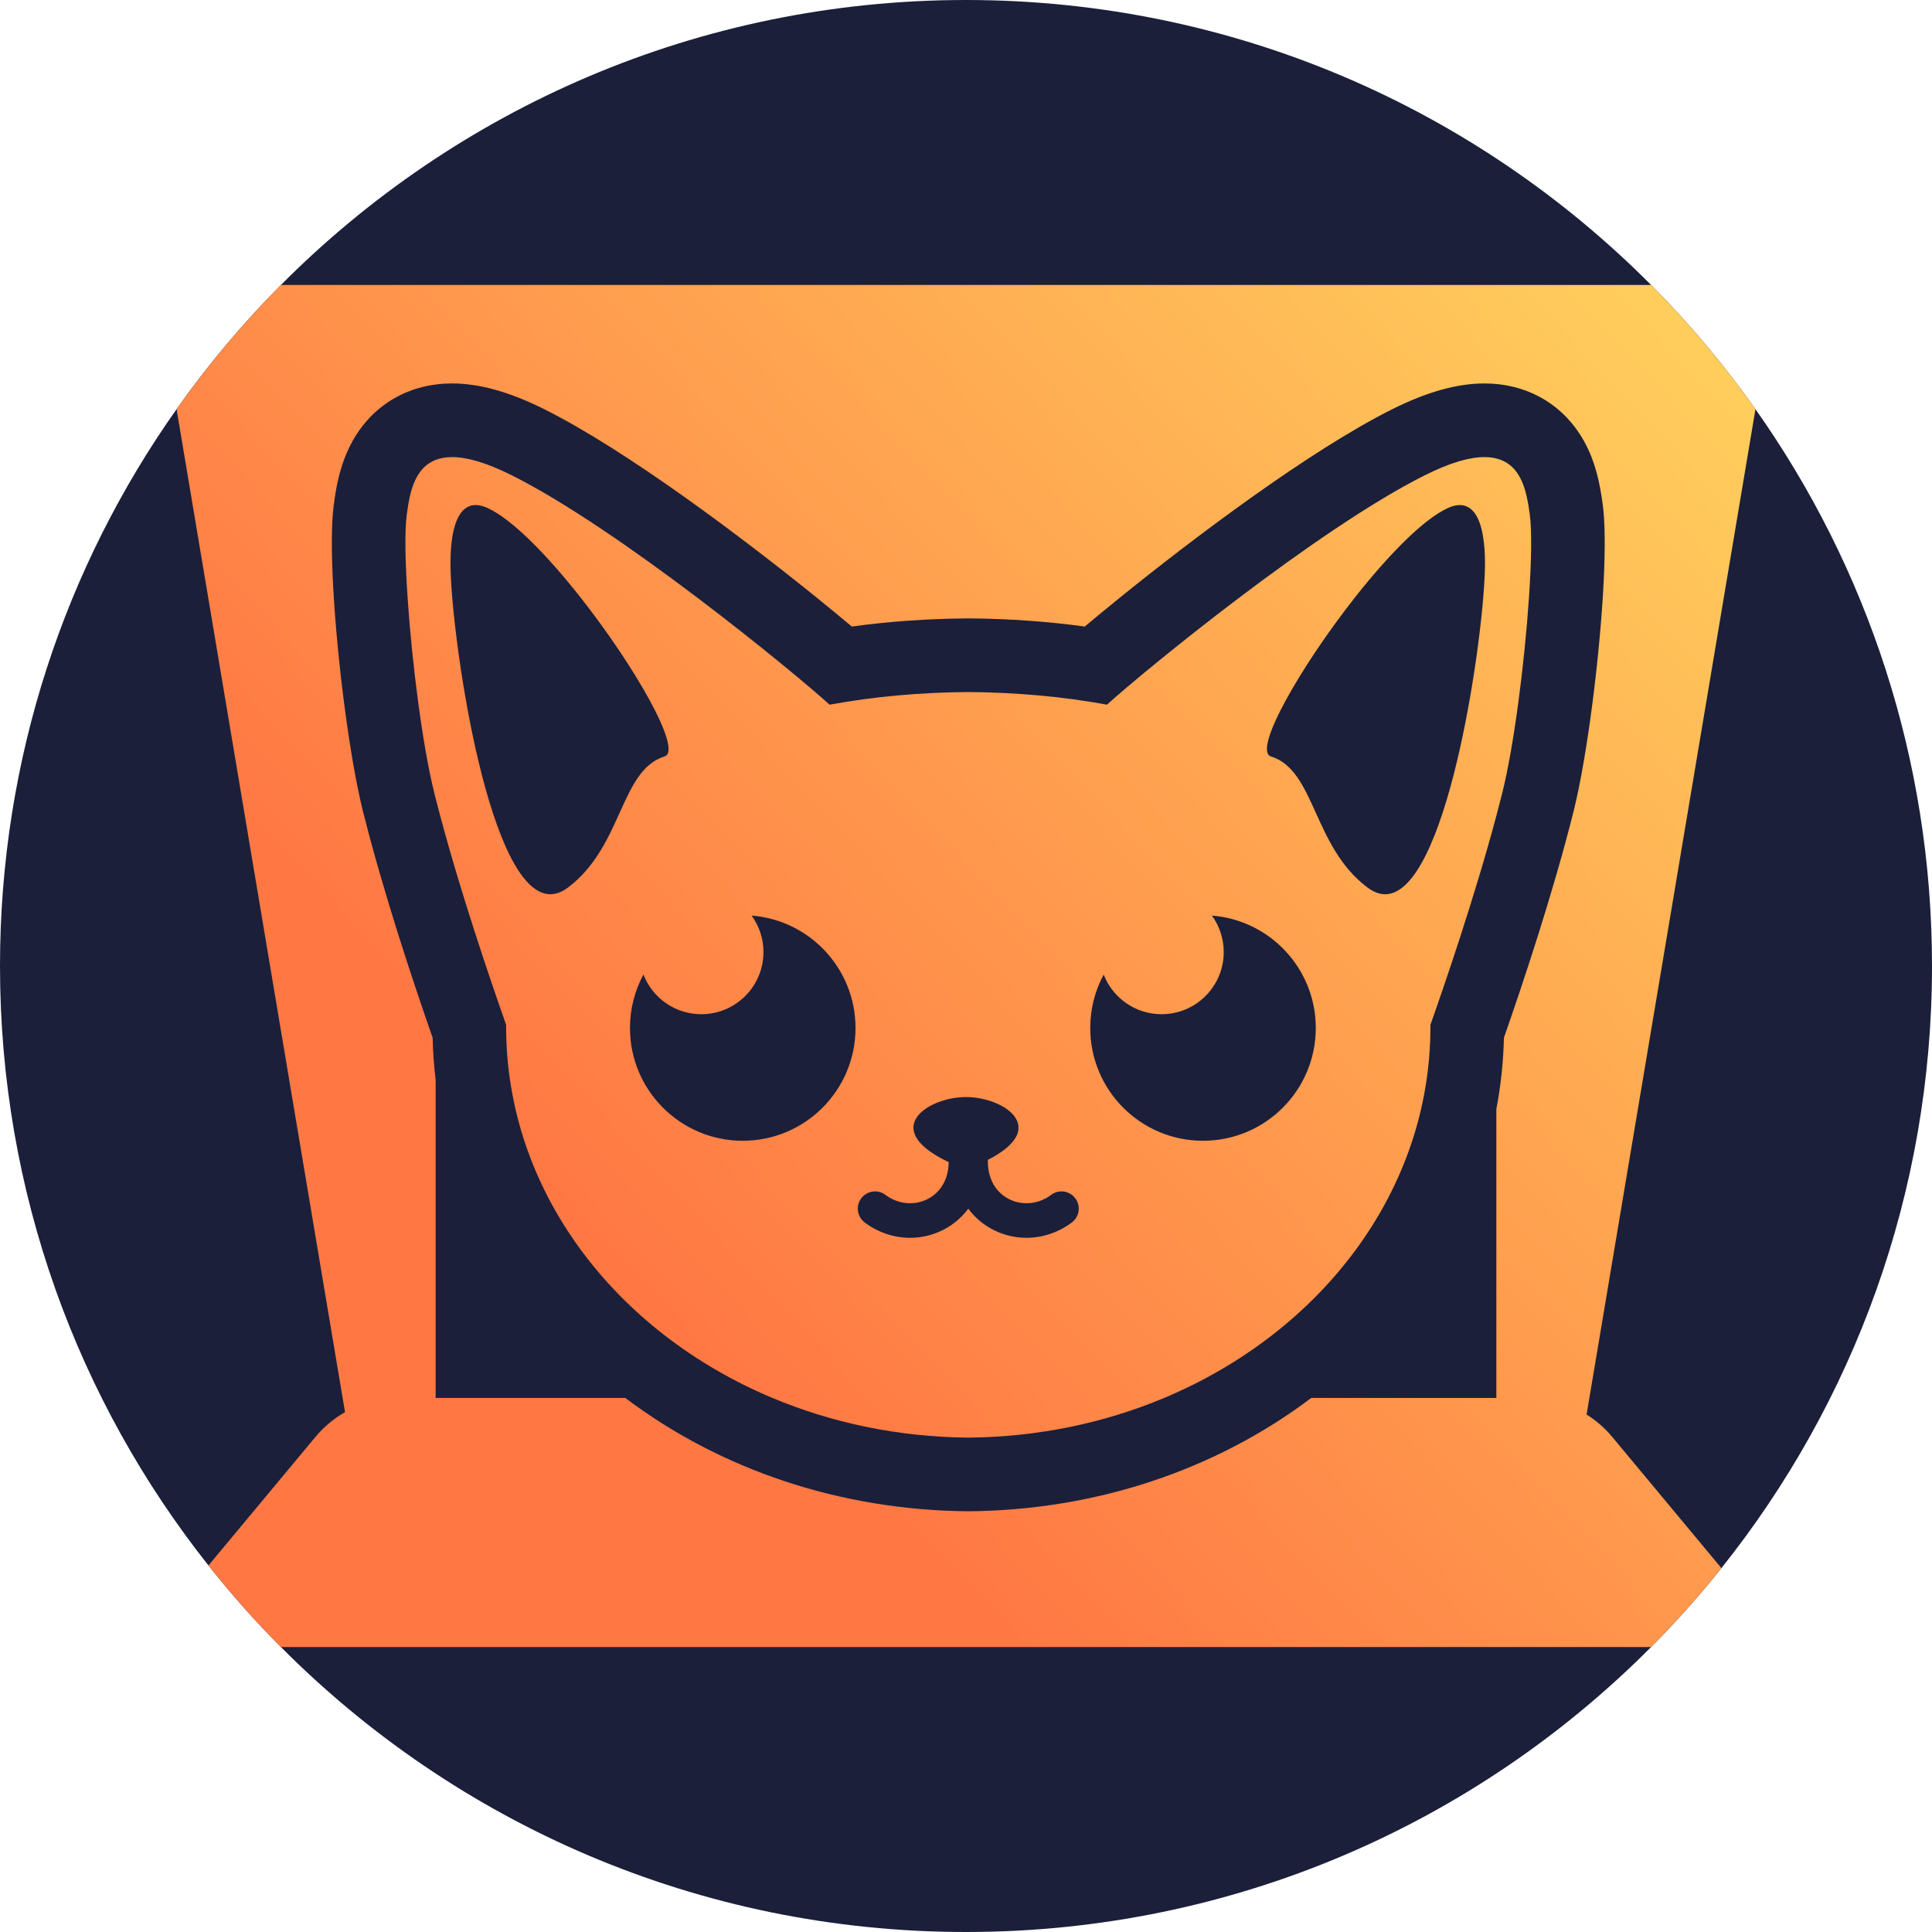
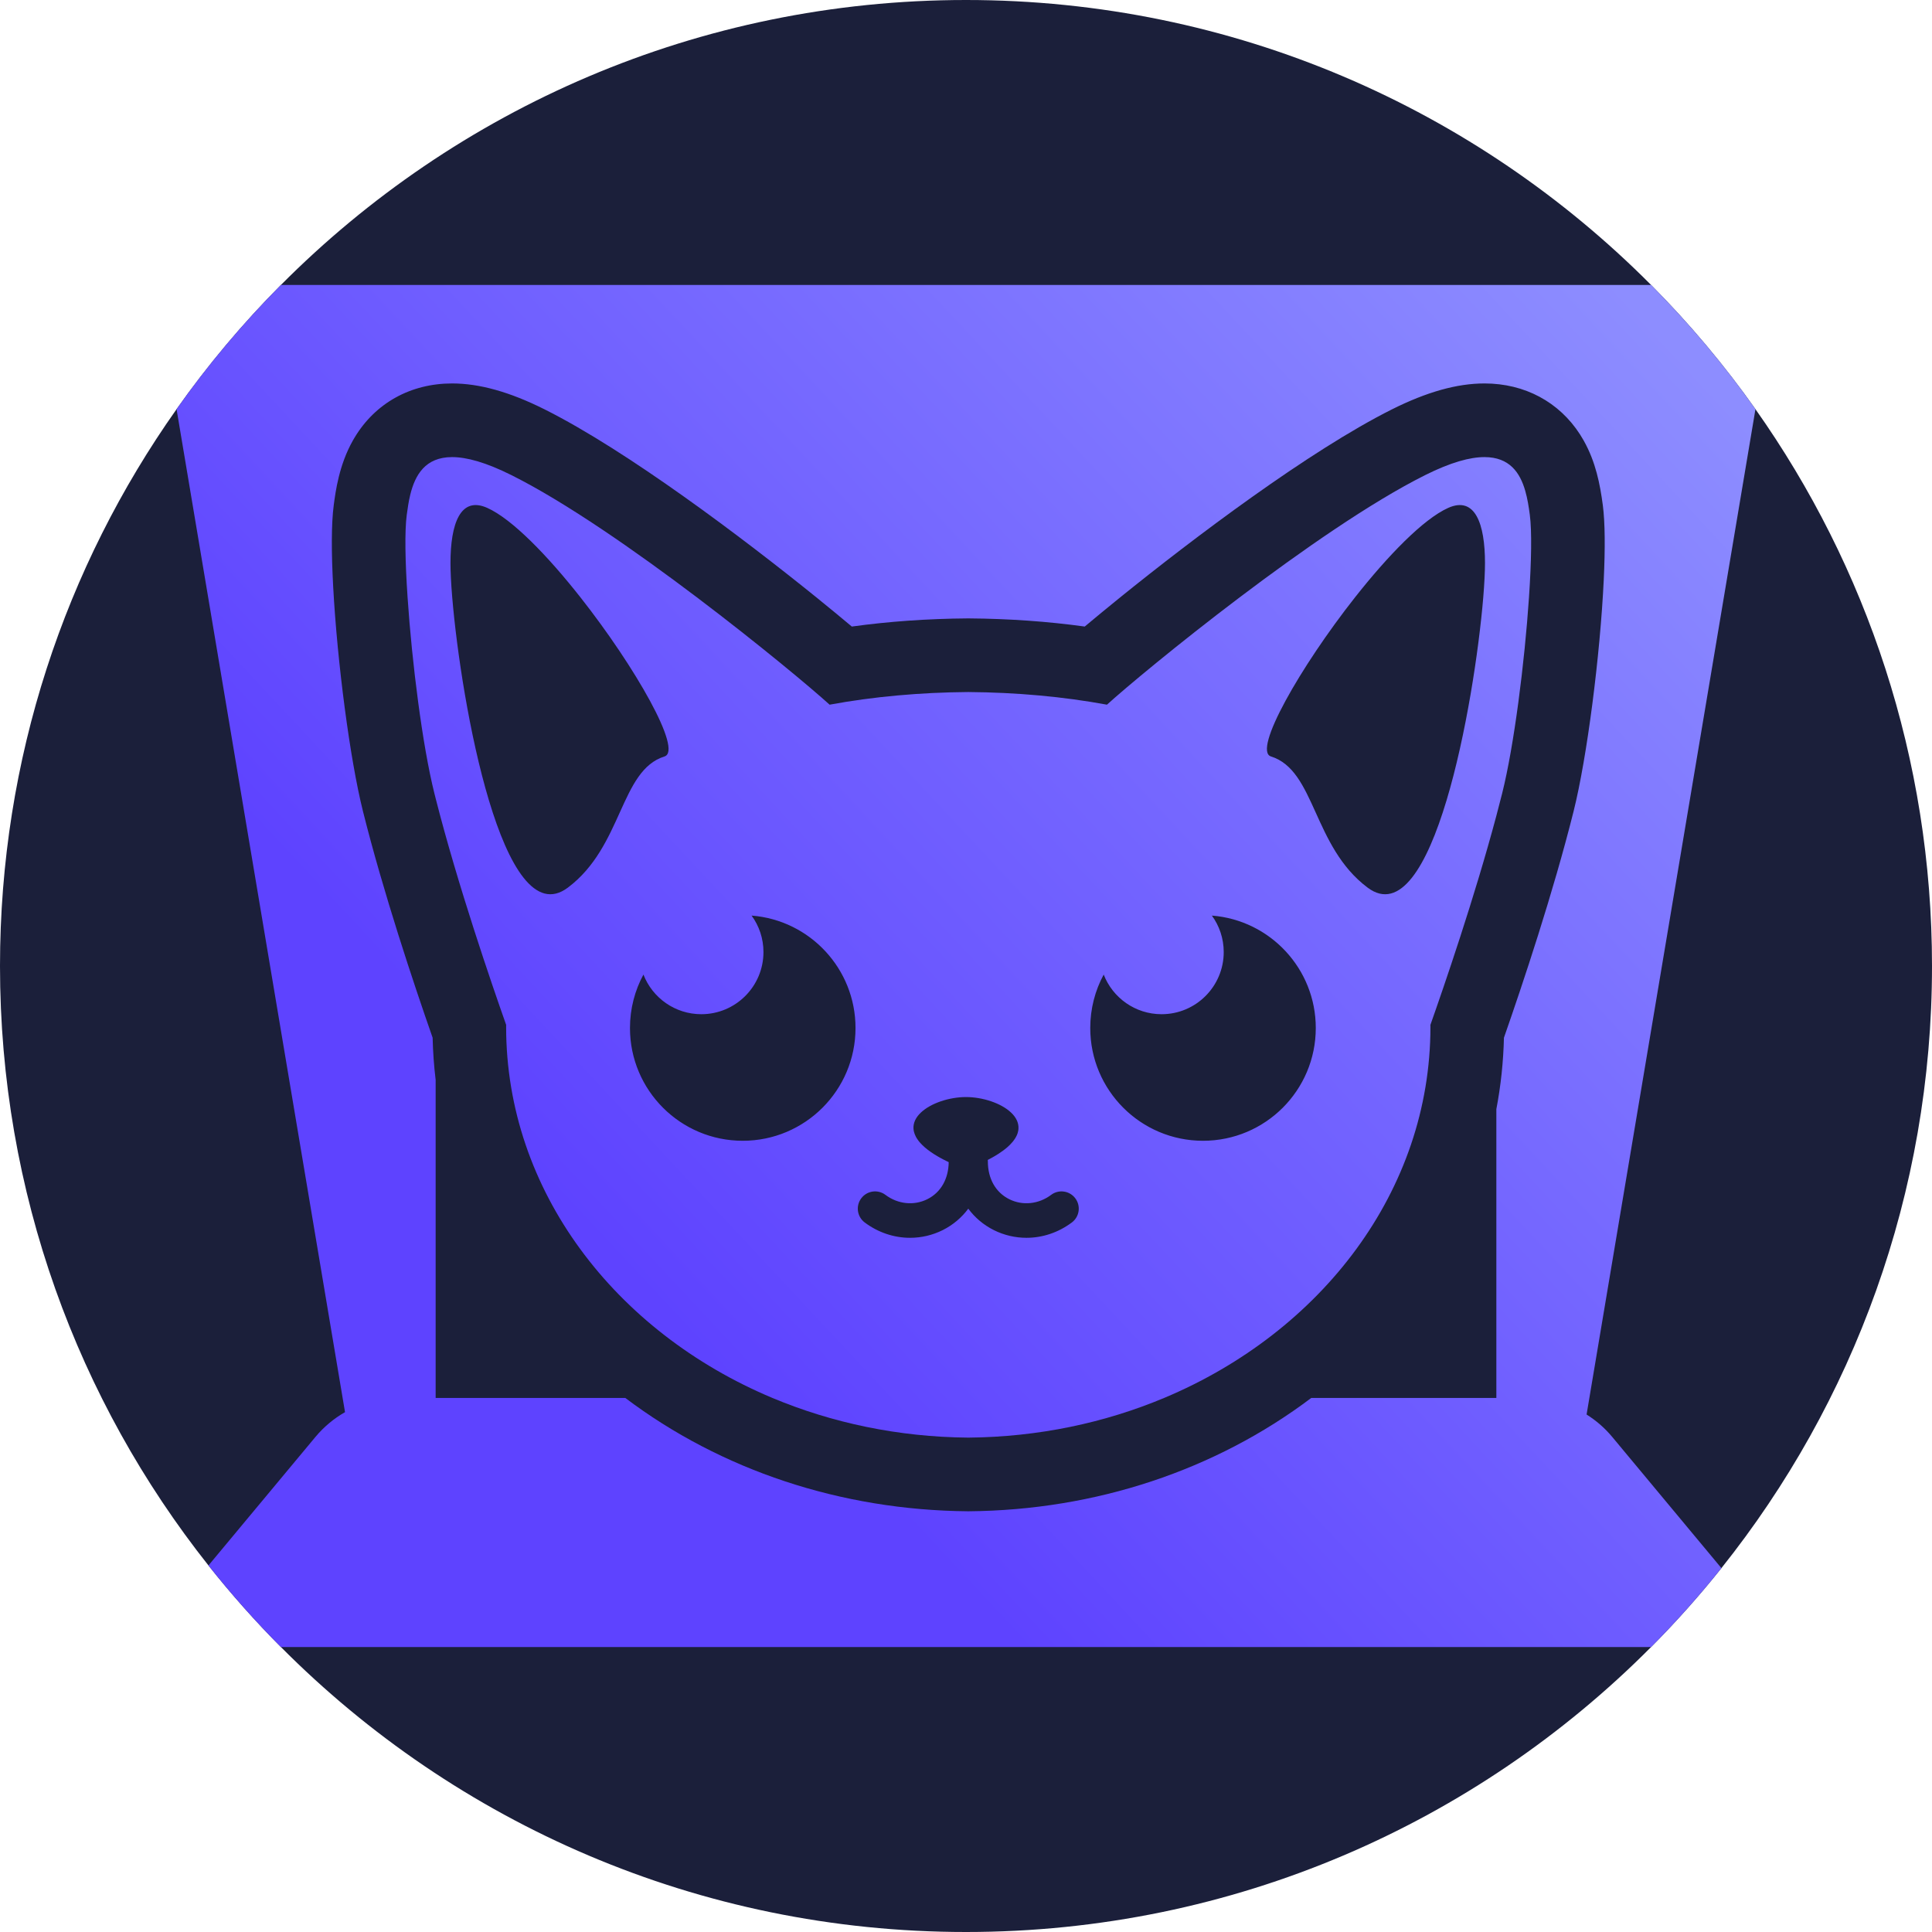
<svg xmlns="http://www.w3.org/2000/svg" xmlns:xlink="http://www.w3.org/1999/xlink" id="Ebene_8" viewBox="0 0 1080 1080">
  <defs>
    <style>
      .cls-1 {
-         fill: url(#Unbenannter_Verlauf_113-2);
+         fill: #1b1f3a;
      }

      .cls-2 {
-         fill: #1b1f3a;
+         fill: url(#Unbenannter_Verlauf_23-2);
      }

      .cls-3 {
-         fill: url(#Unbenannter_Verlauf_113);
+         fill: url(#Unbenannter_Verlauf_23);
      }
    </style>
-     <linearGradient id="Unbenannter_Verlauf_113" data-name="Unbenannter Verlauf 113" x1="189.27" y1="867.49" x2="925.12" y2="180.41" gradientUnits="userSpaceOnUse">
-       <stop offset=".24" stop-color="#ff7844" />
-       <stop offset="1" stop-color="#ffcd5c" />
+     <linearGradient id="Unbenannter_Verlauf_23" data-name="Unbenannter Verlauf 23" x1="189.27" y1="867.49" x2="925.12" y2="180.41" gradientUnits="userSpaceOnUse">
+       <stop offset=".24" stop-color="#5e43ff" />
+       <stop offset="1" stop-color="#8d8dff" />
    </linearGradient>
-     <linearGradient id="Unbenannter_Verlauf_113-2" data-name="Unbenannter Verlauf 113" x1="113.6" y1="841.13" x2="907.2" y2="100.13" xlink:href="#Unbenannter_Verlauf_113" />
+     <linearGradient id="Unbenannter_Verlauf_23-2" data-name="Unbenannter Verlauf 23" x1="113.6" y1="841.13" x2="907.2" y2="100.13" xlink:href="#Unbenannter_Verlauf_23" />
  </defs>
-   <path class="cls-2" d="M1080,540c0,127.28-44.04,244.28-117.72,336.59-12.3,15.42-25.43,30.16-39.33,44.13-97.81,98.38-233.27,159.28-382.95,159.28s-285.14-60.9-382.95-159.28c-14.35-14.43-27.88-29.66-40.52-45.62C43.57,783.02,0,666.6,0,540c0-115.91,36.52-223.29,98.7-311.27,17.48-24.77,37.02-48,58.35-69.45C254.86,60.9,390.32,0,540,0s285.14,60.9,382.95,159.28c21.33,21.45,40.87,44.68,58.36,69.45,62.17,87.98,98.69,195.36,98.69,311.27Z" />
+   <path class="cls-1" d="M1080,540c0,127.28-44.04,244.28-117.72,336.59-12.3,15.42-25.43,30.16-39.33,44.13-97.81,98.38-233.27,159.28-382.95,159.28s-285.14-60.9-382.95-159.28c-14.35-14.43-27.88-29.66-40.52-45.62C43.57,783.02,0,666.6,0,540c0-115.91,36.52-223.29,98.7-311.27,17.48-24.77,37.02-48,58.35-69.45C254.86,60.9,390.32,0,540,0s285.14,60.9,382.95,159.28c21.33,21.45,40.87,44.68,58.36,69.45,62.17,87.98,98.69,195.36,98.69,311.27Z" />
  <g>
    <path class="cls-3" d="M886.91,790.73l94.4-562c-17.49-24.77-37.03-48-58.36-69.45H157.05c-21.33,21.45-40.87,44.68-58.35,69.45l94.17,560.67c-6.22,3.55-11.83,8.21-16.52,13.83l-59.82,71.87c12.64,15.96,26.17,31.19,40.52,45.62h765.9c13.9-13.97,27.03-28.71,39.33-44.13l-61.05-73.36c-4.12-4.95-8.97-9.15-14.32-12.5ZM840.71,580.09c-.32,13.48-1.73,26.81-4.24,39.93v161.43h-103.45c-53.55,40.42-120.63,62.75-191.4,63.36h-.69c-70.77-.61-137.85-22.94-191.4-63.36h-106v-177.81c-.95-7.79-1.5-15.65-1.69-23.55-10.52-30.05-27.57-81.12-38.96-126.66-7.27-29.03-14.36-83.35-16.62-125.27-1.04-18.98-1.08-35.43.31-45.82,1.04-7.83,2.98-22.41,10.66-36.05.34-.59.67-1.17,1.02-1.73,11.57-19.24,31.31-30.21,54.47-30.21,15.31,0,32.21,4.73,51.66,14.46,46.42,23.23,111.08,72.08,152,105.14,7.47,6.05,14.15,11.56,19.79,16.29,20.8-2.86,42.51-4.39,64.79-4.55h.62c22.28.16,44,1.69,64.8,4.55,5.64-4.73,12.31-10.24,19.79-16.29,40.92-33.06,105.58-81.91,151.99-105.14,19.47-9.73,36.36-14.46,51.67-14.46,22.51,0,41.8,10.37,53.48,28.61.69,1.08,1.36,2.19,2,3.33,6.74,11.99,9.11,24.42,10.67,36.05,1.28,9.64,1.34,24.47.53,41.72-2.01,42.4-9.34,99.39-16.84,129.37-11.39,45.54-28.45,96.61-38.96,126.66Z" />
-     <path class="cls-1" d="M855.17,287.78c-.56-4.27-1.26-8.96-2.56-13.44-2.87-10.01-8.72-18.82-22.78-18.82-8.07,0-18.81,2.89-33.24,10.11-30.22,15.11-69.42,42.45-103.65,68.32-34.64,26.2-64.16,50.88-74.14,59.97-24.49-4.51-50.52-6.86-77.53-7.07-27,.21-53.04,2.56-77.52,7.07-9.98-9.09-39.51-33.77-74.14-59.97-34.23-25.87-73.43-53.21-103.65-68.32-14.43-7.22-25.18-10.11-33.24-10.11-15.01,0-20.66,10.04-23.34,20.86-.95,3.85-1.52,7.79-2,11.4-1.2,8.99-.91,26.05.46,46.17,2.44,36.47,8.33,82.97,14.97,109.49.24.96.48,1.91.72,2.86,12.33,48.46,31.32,103.72,39.42,126.63-.01.36-.02.72-.02,1.09,0,91.51,60.82,170.52,148.83,207.43,33.24,13.93,70.34,21.86,109.51,22.19,39.18-.33,76.28-8.26,109.52-22.19,88.01-36.91,148.83-115.92,148.83-207.43,0-.37-.01-.73-.02-1.09,7.56-21.4,24.62-70.96,36.87-116.89,1.13-4.23,2.22-8.44,3.26-12.6,6.64-26.52,12.53-73.02,14.98-109.49,1.36-20.12,1.66-37.18.46-46.17ZM317.43,496.19c-36.37,27.27-59.69-103.11-64.63-162.24-.65-7.79-.98-14.35-.98-19.15,0-22.03,5.53-37.62,20.58-30.88,13.91,6.24,33.71,26.68,52.1,50.03,30.57,38.8,57.32,85.66,46.96,88.91-24.92,7.81-23.27,50.26-54.03,73.33ZM415.2,637.7c-34.81,0-63.04-28.22-63.04-63.04,0-10.8,2.72-20.98,7.52-29.87,5.03,12.97,17.62,22.16,32.36,22.16,19.18,0,34.74-15.56,34.74-34.74,0-7.63-2.46-14.67-6.63-20.39,32.5,2.52,58.09,29.7,58.09,62.84,0,34.82-28.23,63.04-63.04,63.04ZM599.16,683.37c-7.56,5.67-16.45,8.57-25.35,8.57-6.24,0-12.49-1.43-18.28-4.32-5.77-2.89-10.56-6.99-14.26-11.96-3.69,4.97-8.49,9.07-14.25,11.96-5.79,2.89-12.04,4.32-18.28,4.32-8.9,0-17.79-2.9-25.36-8.57-4.26-3.2-5.13-9.25-1.93-13.51,3.19-4.26,9.24-5.13,13.51-1.93,6.97,5.24,15.95,6.16,23.44,2.42,7.49-3.74,11.82-11.28,11.93-20.71-.9-.43-1.77-.85-2.59-1.27-.82-.43-1.62-.85-2.38-1.28-.37-.2-.75-.41-1.11-.63-1.45-.85-2.78-1.68-3.97-2.52-.61-.41-1.17-.82-1.7-1.25-1.08-.82-2.03-1.66-2.87-2.47-.42-.41-.81-.81-1.17-1.22-.2-.21-.37-.4-.53-.6-.2-.25-.4-.49-.59-.73-.27-.36-.53-.72-.74-1.06-.26-.39-.48-.79-.7-1.16v-.03c-.51-.97-.87-1.93-1.09-2.85-.05-.2-.09-.38-.12-.57-.08-.37-.11-.74-.13-1.1-.19-3.32,1.39-6.35,4.09-8.92,5.61-5.34,16.02-8.72,25.26-8.72s19.65,3.38,25.25,8.72c2.69,2.56,4.27,5.57,4.09,8.89,0,.14-.01.28-.04.44,0,.04,0,.07,0,.11,0,.16-.03.31-.06.48-.04.35-.12.71-.24,1.05-.05.18-.1.35-.15.53s-.12.36-.19.54c-.07.18-.14.36-.22.54-.07.18-.16.36-.26.54-.27.56-.59,1.11-.96,1.66-.25.37-.52.75-.81,1.12-.15.18-.29.37-.47.57-.8.95-1.73,1.9-2.84,2.87-.22.19-.45.38-.68.57-.48.39-.97.78-1.5,1.18-.77.57-1.62,1.17-2.52,1.76-.6.38-1.23.78-1.9,1.18-.32.21-.66.4-1,.59-.35.21-.7.4-1.06.59-.36.21-.72.42-1.11.61-.37.21-.75.4-1.14.59h0c.03.31.04.59.04.89,0,9.6,4.35,17.28,11.94,21.07,7.48,3.74,16.46,2.82,23.44-2.42,4.25-3.19,10.31-2.33,13.5,1.93,3.21,4.26,2.33,10.31-1.93,13.51ZM672.49,637.7c-34.81,0-63.03-28.22-63.03-63.04,0-10.8,2.71-20.98,7.51-29.87,5.03,12.97,17.62,22.16,32.37,22.16,19.18,0,34.73-15.56,34.73-34.74,0-7.63-2.46-14.67-6.62-20.39,32.49,2.52,58.08,29.7,58.08,62.84,0,34.82-28.22,63.04-63.04,63.04ZM829.15,333.95c-4.94,59.13-28.27,189.51-64.64,162.24-30.76-23.07-29.11-65.52-54.03-73.33-10.35-3.25,16.39-50.11,46.96-88.91,18.41-23.35,38.18-43.79,52.1-50.03,15.05-6.74,20.58,8.85,20.58,30.88,0,4.8-.33,11.36-.97,19.15Z" />
+     <path class="cls-2" d="M855.17,287.78c-.56-4.27-1.26-8.96-2.56-13.44-2.87-10.01-8.72-18.82-22.78-18.82-8.07,0-18.81,2.89-33.24,10.11-30.22,15.11-69.42,42.45-103.65,68.32-34.64,26.2-64.16,50.88-74.14,59.97-24.49-4.51-50.52-6.86-77.53-7.07-27,.21-53.04,2.56-77.52,7.07-9.98-9.09-39.51-33.77-74.14-59.97-34.23-25.87-73.43-53.21-103.65-68.32-14.43-7.22-25.18-10.11-33.24-10.11-15.01,0-20.66,10.04-23.34,20.86-.95,3.85-1.52,7.79-2,11.4-1.2,8.99-.91,26.05.46,46.17,2.44,36.47,8.33,82.97,14.97,109.49.24.96.48,1.91.72,2.86,12.33,48.46,31.32,103.72,39.42,126.63-.01.36-.02.72-.02,1.09,0,91.51,60.82,170.52,148.83,207.43,33.24,13.93,70.34,21.86,109.51,22.19,39.18-.33,76.28-8.26,109.52-22.19,88.01-36.91,148.83-115.92,148.83-207.43,0-.37-.01-.73-.02-1.09,7.56-21.4,24.62-70.96,36.87-116.89,1.13-4.23,2.22-8.44,3.26-12.6,6.64-26.52,12.53-73.02,14.98-109.49,1.36-20.12,1.66-37.18.46-46.17ZM317.43,496.19c-36.37,27.27-59.69-103.11-64.63-162.24-.65-7.79-.98-14.35-.98-19.15,0-22.03,5.53-37.62,20.58-30.88,13.91,6.24,33.71,26.68,52.1,50.03,30.57,38.8,57.32,85.66,46.96,88.91-24.92,7.81-23.27,50.26-54.03,73.33ZM415.2,637.7c-34.81,0-63.04-28.22-63.04-63.04,0-10.8,2.72-20.98,7.52-29.87,5.03,12.97,17.62,22.16,32.36,22.16,19.18,0,34.74-15.56,34.74-34.74,0-7.63-2.46-14.67-6.63-20.39,32.5,2.52,58.09,29.7,58.09,62.84,0,34.82-28.23,63.04-63.04,63.04ZM599.16,683.37c-7.56,5.67-16.45,8.57-25.35,8.57-6.24,0-12.49-1.43-18.28-4.32-5.77-2.89-10.56-6.99-14.26-11.96-3.69,4.97-8.49,9.07-14.25,11.96-5.79,2.89-12.04,4.32-18.28,4.32-8.9,0-17.79-2.9-25.36-8.57-4.26-3.2-5.13-9.25-1.93-13.51,3.19-4.26,9.24-5.13,13.51-1.93,6.97,5.24,15.95,6.16,23.44,2.42,7.49-3.74,11.82-11.28,11.93-20.71-.9-.43-1.77-.85-2.59-1.27-.82-.43-1.62-.85-2.38-1.28-.37-.2-.75-.41-1.11-.63-1.45-.85-2.78-1.68-3.97-2.52-.61-.41-1.17-.82-1.7-1.25-1.08-.82-2.03-1.66-2.87-2.47-.42-.41-.81-.81-1.17-1.22-.2-.21-.37-.4-.53-.6-.2-.25-.4-.49-.59-.73-.27-.36-.53-.72-.74-1.06-.26-.39-.48-.79-.7-1.16v-.03c-.51-.97-.87-1.93-1.09-2.85-.05-.2-.09-.38-.12-.57-.08-.37-.11-.74-.13-1.1-.19-3.32,1.39-6.35,4.09-8.92,5.61-5.34,16.02-8.72,25.26-8.72s19.65,3.38,25.25,8.72c2.69,2.56,4.27,5.57,4.09,8.89,0,.14-.01.28-.04.44,0,.04,0,.07,0,.11,0,.16-.03.31-.06.48-.04.35-.12.71-.24,1.05-.05.18-.1.35-.15.53s-.12.36-.19.54c-.07.18-.14.36-.22.54-.07.18-.16.36-.26.54-.27.56-.59,1.11-.96,1.66-.25.37-.52.75-.81,1.12-.15.18-.29.37-.47.57-.8.95-1.73,1.9-2.84,2.87-.22.19-.45.38-.68.57-.48.39-.97.78-1.5,1.18-.77.57-1.62,1.17-2.52,1.76-.6.38-1.23.78-1.9,1.18-.32.21-.66.4-1,.59-.35.21-.7.4-1.06.59-.36.21-.72.42-1.11.61-.37.21-.75.4-1.14.59h0c.03.31.04.59.04.89,0,9.6,4.35,17.28,11.94,21.07,7.48,3.74,16.46,2.82,23.44-2.42,4.25-3.19,10.31-2.33,13.5,1.93,3.21,4.26,2.33,10.31-1.93,13.51ZM672.49,637.7c-34.81,0-63.03-28.22-63.03-63.04,0-10.8,2.71-20.98,7.51-29.87,5.03,12.97,17.62,22.16,32.37,22.16,19.18,0,34.73-15.56,34.73-34.74,0-7.63-2.46-14.67-6.62-20.39,32.49,2.52,58.08,29.7,58.08,62.84,0,34.82-28.22,63.04-63.04,63.04ZM829.15,333.95c-4.94,59.13-28.27,189.51-64.64,162.24-30.76-23.07-29.11-65.52-54.03-73.33-10.35-3.25,16.39-50.11,46.96-88.91,18.41-23.35,38.18-43.79,52.1-50.03,15.05-6.74,20.58,8.85,20.58,30.88,0,4.8-.33,11.36-.97,19.15Z" />
  </g>
</svg>
